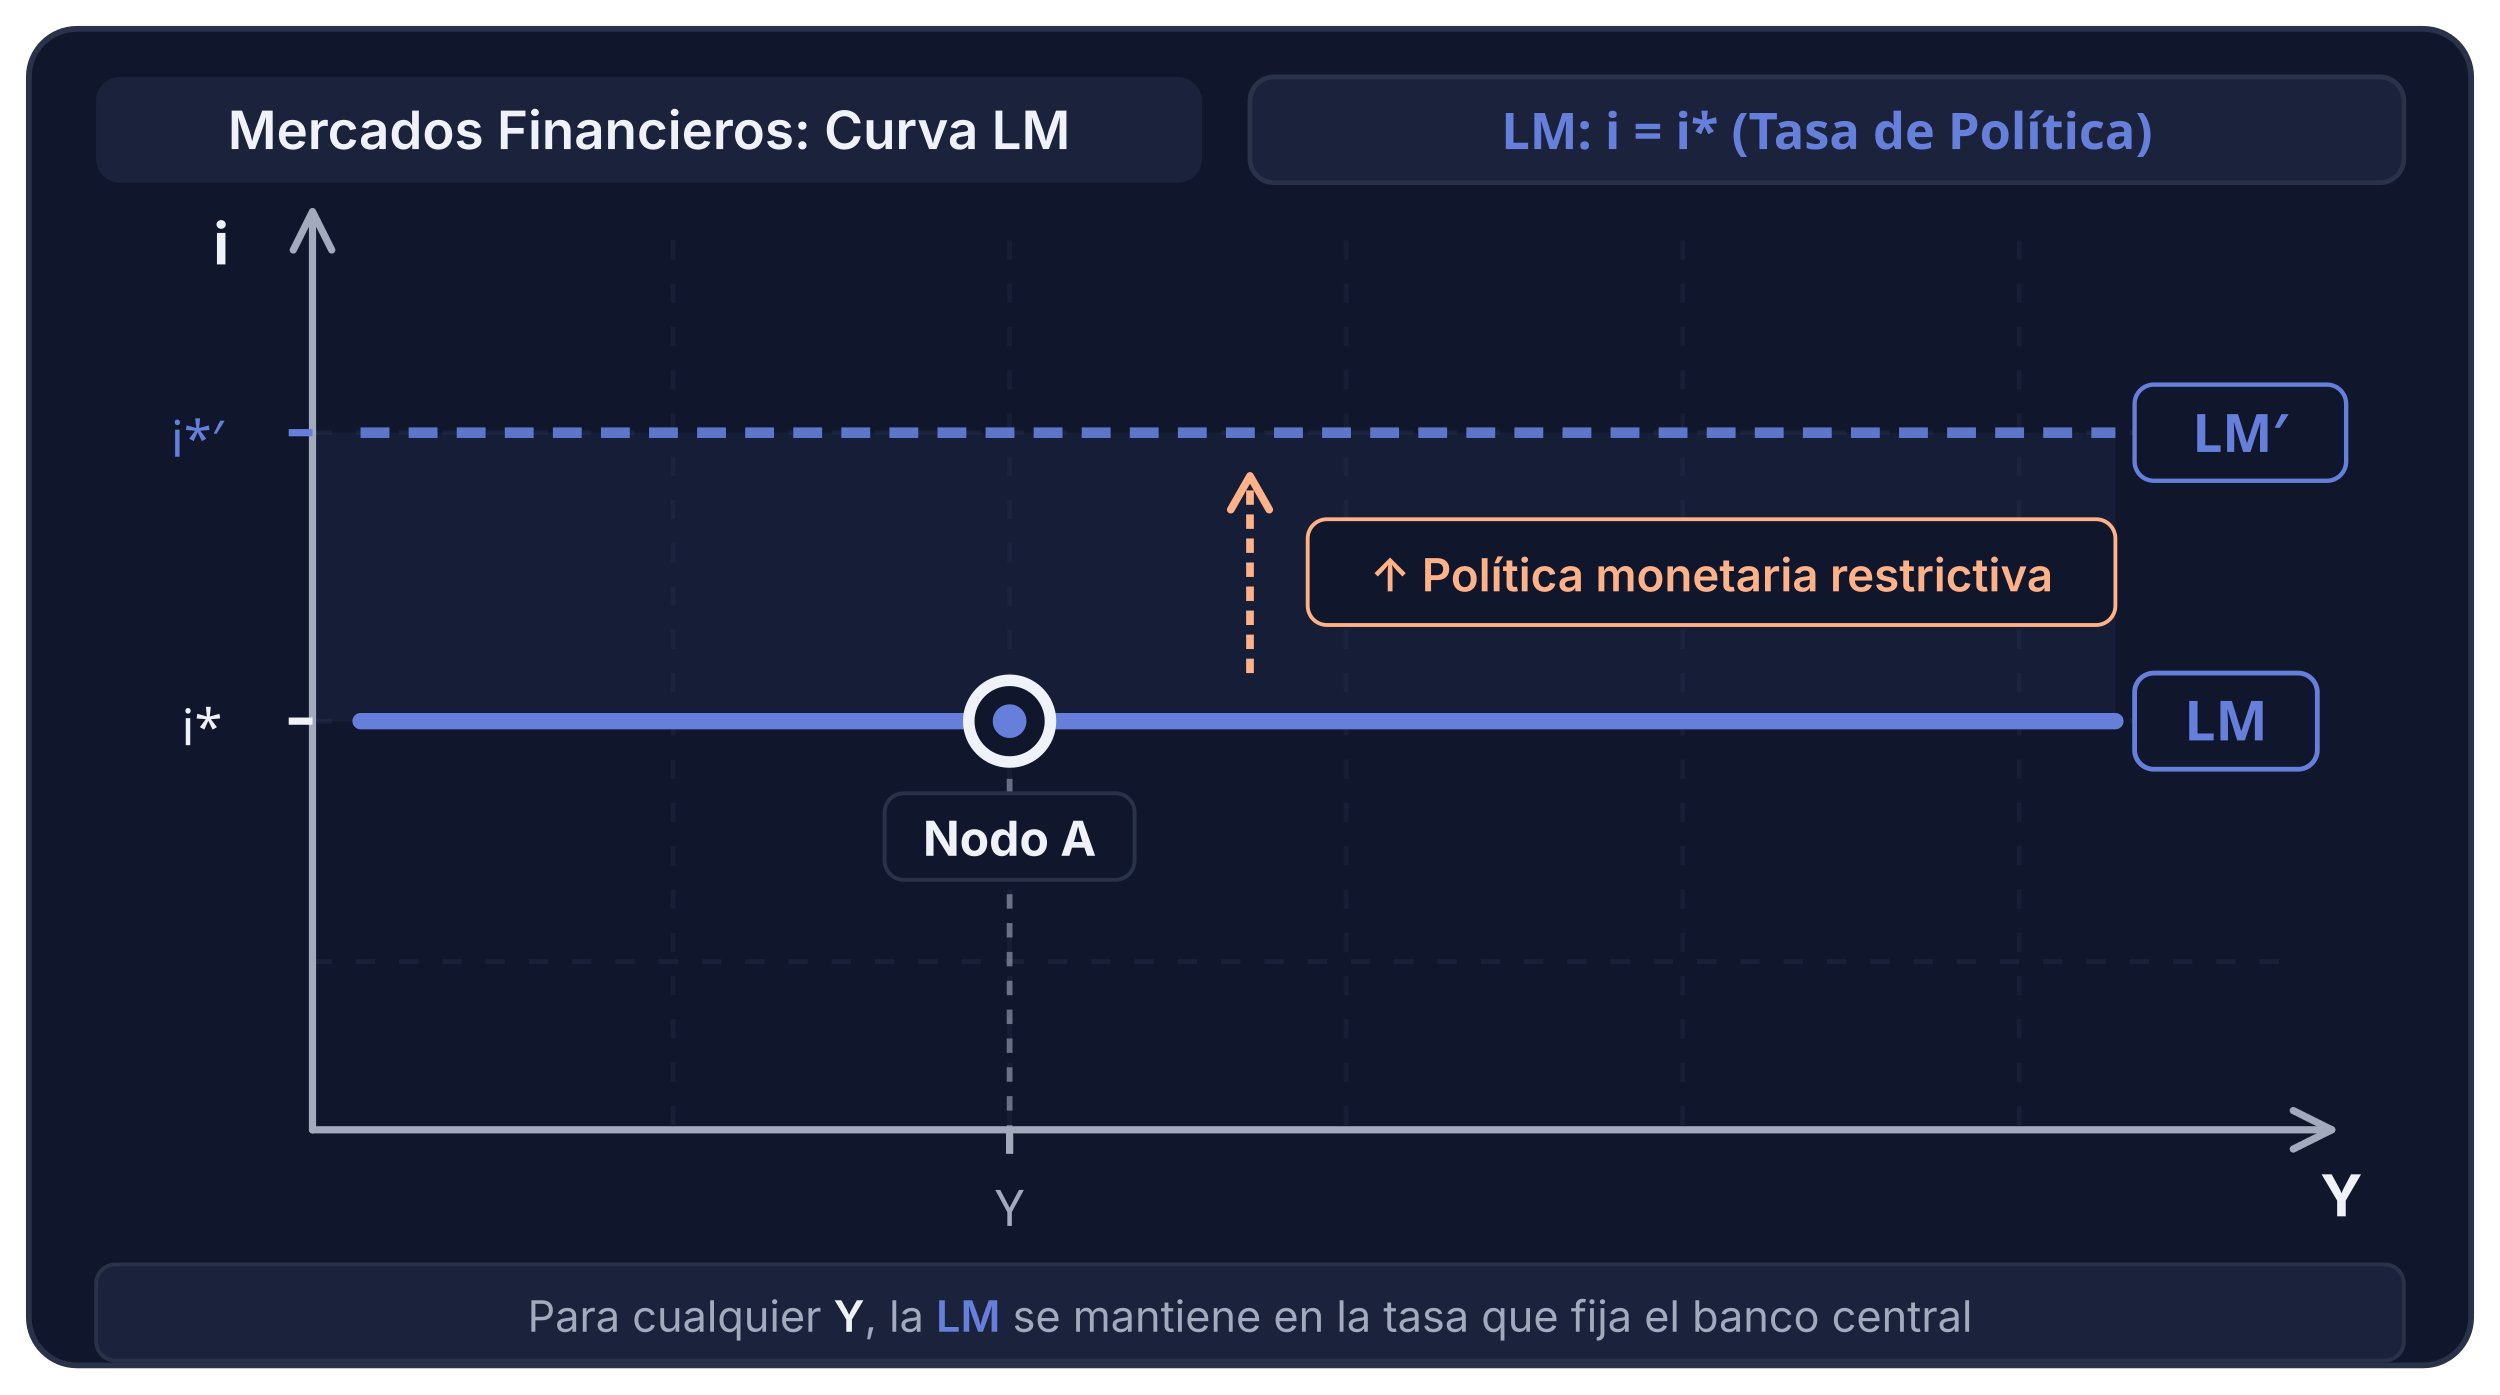
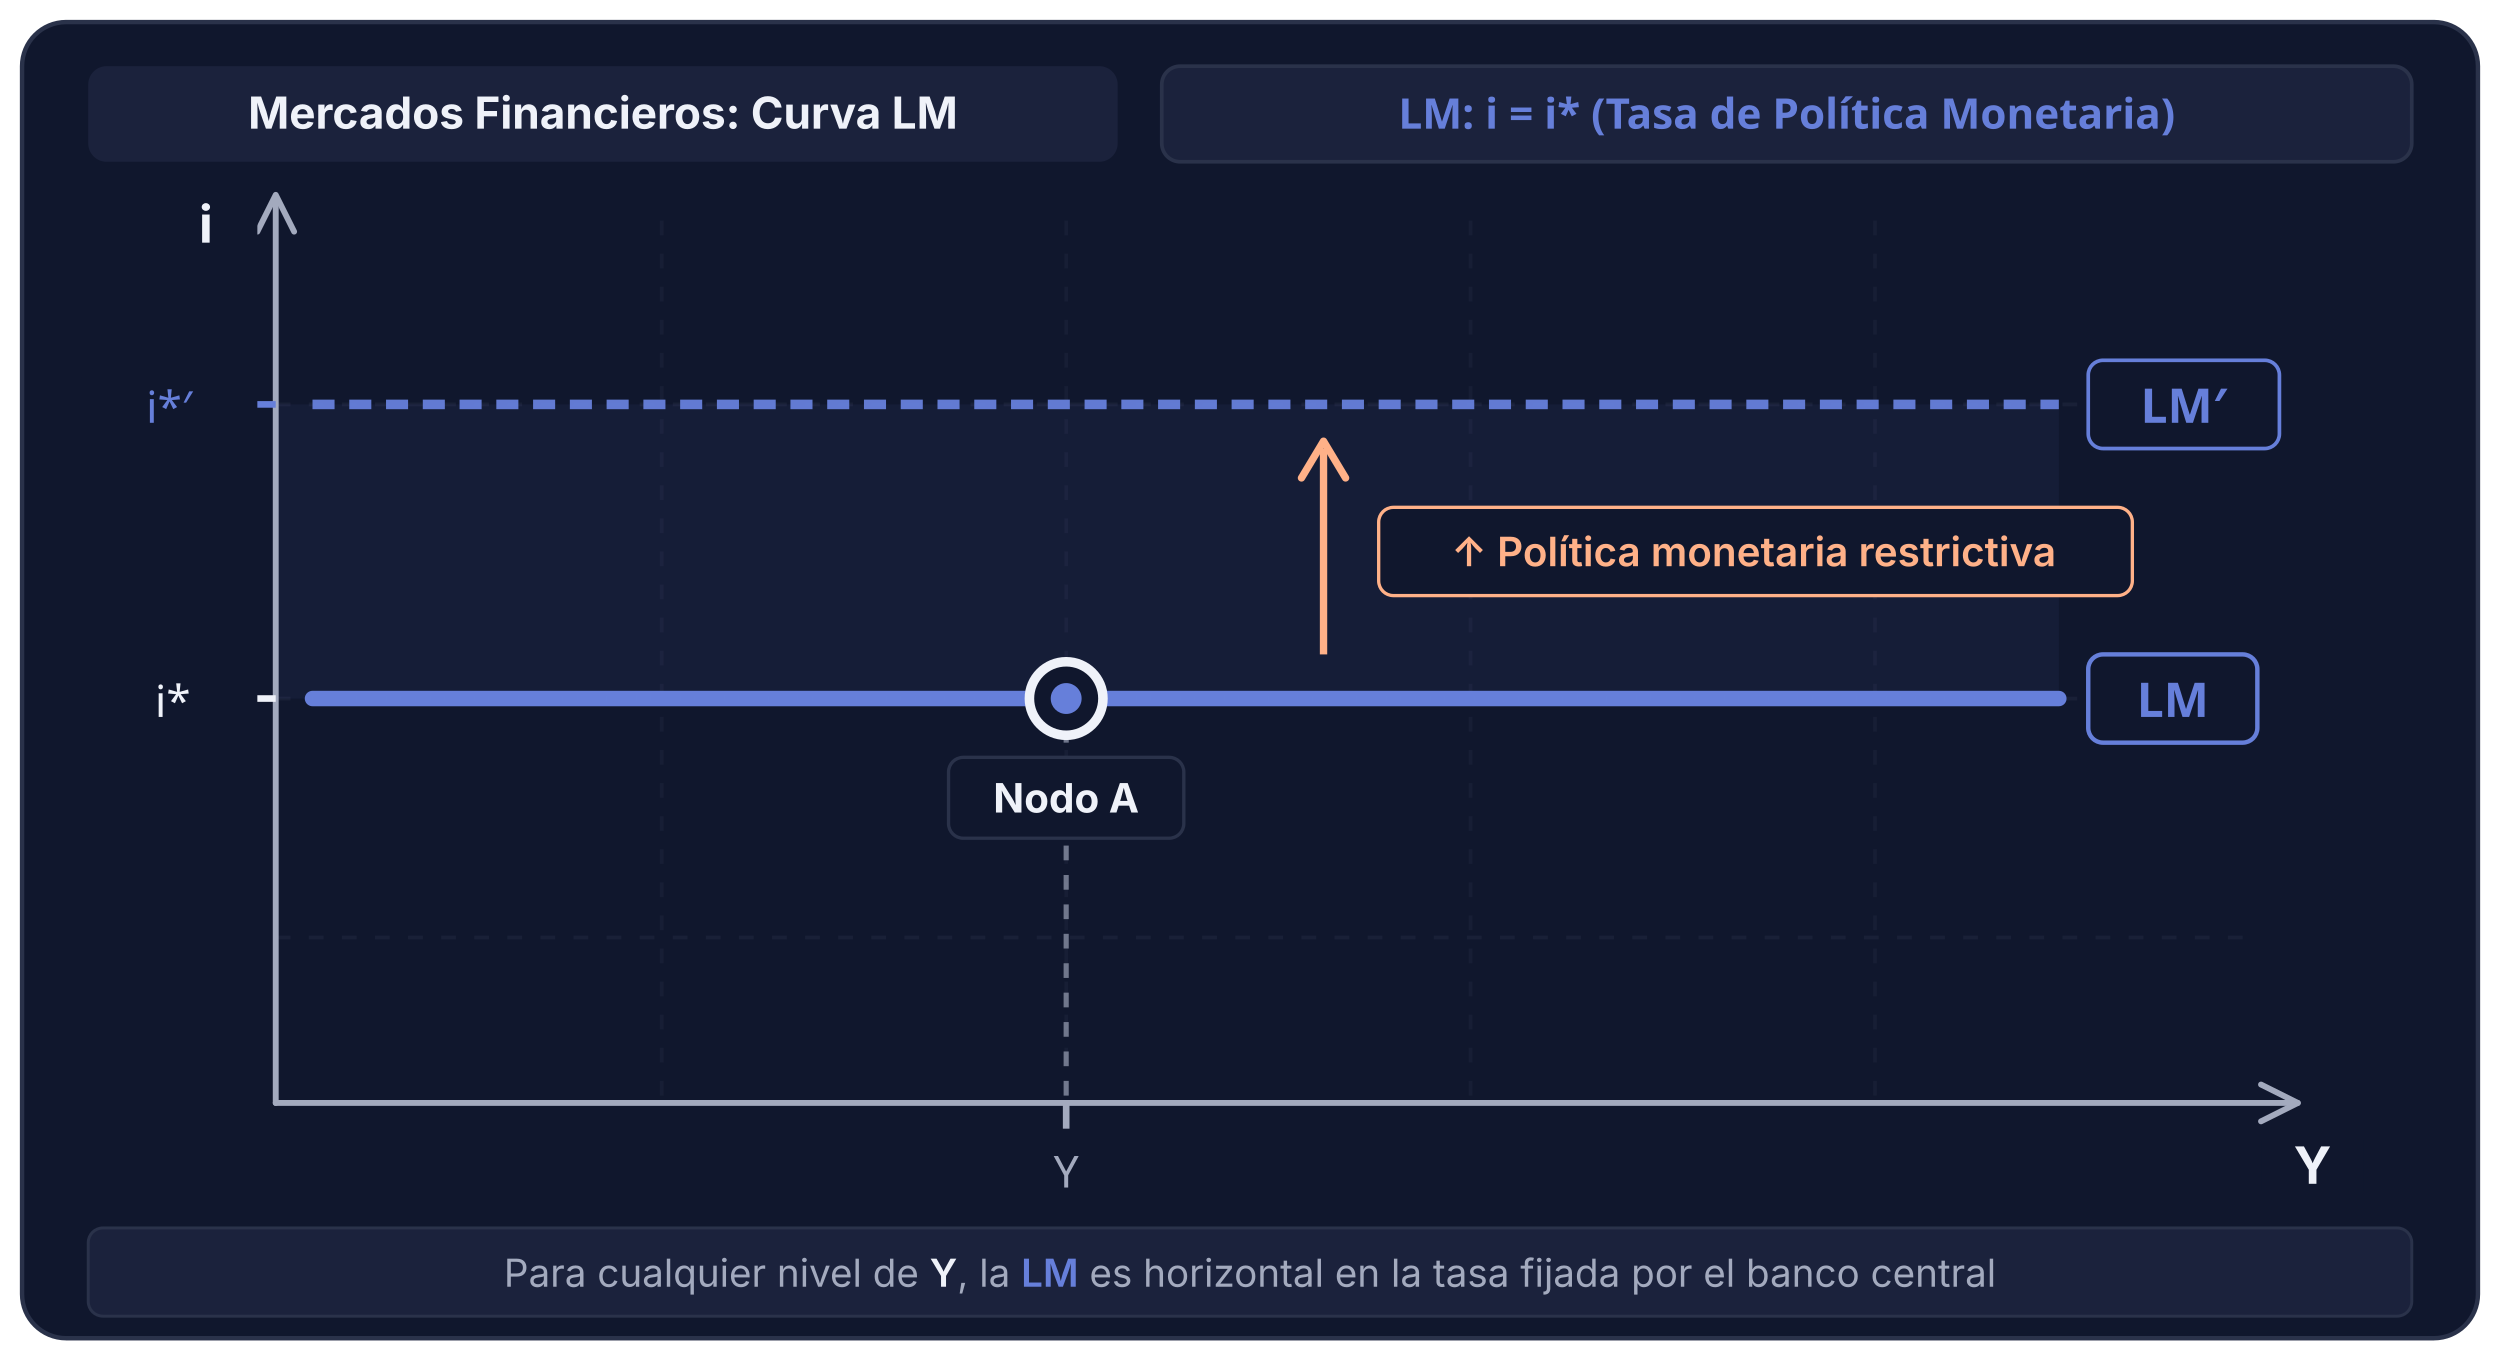
- <svg xmlns="http://www.w3.org/2000/svg" viewBox="0 0 520 290" role="img" aria-labelledby="fig-lm-title fig-lm-desc">
-   <rect x="6" y="6" width="508" height="278" rx="10" fill="#10172D" stroke="#2A324A" stroke-width="1.2" />
-   <rect x="20" y="16" width="230" height="22" rx="5" fill="#1B223C" />
-   <text x="135" y="31" text-anchor="middle" font-family="Inter" font-weight="600" font-size="11" fill="#EFF2F9">Mercados Financieros: Curva LM</text>
-   <rect x="260" y="16" width="240" height="22" rx="5" fill="#1B223C" stroke="#2A324A" stroke-width="1" />
-   <text x="380" y="31" text-anchor="middle" font-family="JetBrains Mono" font-weight="600" font-size="10.5" fill="#667FDA">LM: i = i* (Tasa de Política)</text>
-   <path d="M65 90H475M65 150H475M65 200H475" fill="none" stroke="#2A324A" stroke-width="1" stroke-dasharray="4 5" opacity=".35" />
-   <path d="M140 50V235M210 50V235M280 50V235M350 50V235M420 50V235" fill="none" stroke="#2A324A" stroke-width="1" stroke-dasharray="4 5" opacity=".25" />
-   <rect x="65" y="90" width="375" height="60" fill="#667FDA" fill-opacity="0.06" />
-   <line x1="210" y1="150" x2="210" y2="235" stroke="#A3AABE" stroke-width="1.2" stroke-dasharray="3 3" opacity=".6" />
-   <line x1="65" y1="46" x2="65" y2="235" stroke="#A3AABE" stroke-width="1.5" stroke-linecap="round" />
-   <line x1="65" y1="235" x2="485" y2="235" stroke="#A3AABE" stroke-width="1.5" stroke-linecap="round" />
-   <path d="M61 52L65 44L69 52" fill="none" stroke="#A3AABE" stroke-width="1.5" stroke-linecap="round" stroke-linejoin="round" />
-   <path d="M477 231L485 235L477 239" fill="none" stroke="#A3AABE" stroke-width="1.5" stroke-linecap="round" stroke-linejoin="round" />
-   <line x1="60" y1="90" x2="65" y2="90" stroke="#667FDA" stroke-width="1.5" />
-   <line x1="60" y1="150" x2="65" y2="150" stroke="#EFF2F9" stroke-width="1.5" />
-   <line x1="210" y1="235" x2="210" y2="240" stroke="#A3AABE" stroke-width="1.5" />
-   <rect x="34" y="42" width="24" height="18" rx="4" fill="#10172D" />
-   <text x="46" y="55" text-anchor="middle" font-family="Inter" font-weight="700" font-size="12" fill="#EFF2F9">i</text>
-   <rect x="475" y="240" width="24" height="18" rx="4" fill="#10172D" />
-   <text x="487" y="253" text-anchor="middle" font-family="Inter" font-weight="700" font-size="12" fill="#EFF2F9">Y</text>
-   <rect x="22" y="82" width="38" height="17" rx="3" fill="#10172D" />
-   <text x="41" y="95" text-anchor="middle" font-family="JetBrains Mono" font-size="10.5" fill="#667FDA">i*′</text>
-   <rect x="24" y="142" width="36" height="17" rx="3" fill="#10172D" />
-   <text x="42" y="155" text-anchor="middle" font-family="JetBrains Mono" font-size="10.5" fill="#EFF2F9">i*</text>
-   <rect x="196" y="242" width="28" height="17" rx="3" fill="#10172D" />
-   <text x="210" y="255" text-anchor="middle" font-family="JetBrains Mono" font-size="10.5" fill="#A3AABE">Y</text>
-   <line x1="75" y1="150" x2="440" y2="150" stroke="#667FDA" stroke-width="3.4" stroke-linecap="round" />
-   <line x1="75" y1="150" x2="440" y2="150" stroke="#667FDA" stroke-width="1.2" stroke-dasharray="4 4" opacity=".4" />
-   <rect x="444" y="140" width="38" height="20" rx="4" fill="#10172D" stroke="#667FDA" stroke-width="1" />
-   <text x="463" y="154" text-anchor="middle" font-family="JetBrains Mono" font-weight="700" font-size="11.5" fill="#667FDA">LM</text>
-   <line x1="75" y1="90" x2="440" y2="90" stroke="#667FDA" stroke-width="2.2" stroke-dasharray="6 4" opacity=".9" />
-   <rect x="444" y="80" width="44" height="20" rx="4" fill="#10172D" stroke="#667FDA" stroke-width="0.9" />
-   <text x="466" y="94" text-anchor="middle" font-family="JetBrains Mono" font-weight="700" font-size="11" fill="#667FDA">LM′</text>
-   <line x1="260" y1="140" x2="260" y2="100" stroke="#FFB188" stroke-width="1.6" stroke-dasharray="3 2" />
-   <path d="M256 106L260 99L264 106" fill="none" stroke="#FFB188" stroke-width="1.6" stroke-linecap="round" stroke-linejoin="round" />
-   <rect x="272" y="108" width="168" height="22" rx="4" fill="#10172D" stroke="#FFB188" stroke-width="0.8" />
-   <text x="356" y="123" text-anchor="middle" font-family="Inter" font-weight="600" font-size="9.5" fill="#FFB188">↑ Política monetaria restrictiva</text>
-   <circle cx="210" cy="150" r="8.5" fill="#10172D" stroke="#EFF2F9" stroke-width="2.4" />
-   <circle cx="210" cy="150" r="3.5" fill="#667FDA" />
-   <rect x="184" y="165" width="52" height="18" rx="4" fill="#10172D" stroke="#2A324A" stroke-width="0.8" />
-   <text x="210" y="178" text-anchor="middle" font-family="Inter" font-weight="700" font-size="10" fill="#EFF2F9">Nodo A</text>
-   <rect x="20" y="263" width="480" height="20" rx="4" fill="#1B223C" stroke="#2A324A" stroke-width="0.8" />
-   <text x="260" y="277" text-anchor="middle" font-family="Inter" font-size="9" fill="#A3AABE">Para cualquier <tspan fill="#EFF2F9" font-weight="600">Y</tspan>, la <tspan fill="#667FDA" font-weight="600">LM</tspan> se mantiene en la tasa que fija el banco central</text>
+ <svg xmlns="http://www.w3.org/2000/svg" viewBox="0 0 680 370" role="img" aria-labelledby="fig-lm-title fig-lm-desc">
+   <rect x="6" y="6" width="668" height="358" rx="12" fill="#10172D" stroke="#2A324A" stroke-width="1.2" />
+   <rect x="24" y="18" width="280" height="26" rx="5" fill="#1B223C" />
+   <text x="164" y="35" text-anchor="middle" font-family="Inter" font-weight="700" font-size="12" fill="#EFF2F9">Mercados Financieros: Curva LM</text>
+   <rect x="316" y="18" width="340" height="26" rx="5" fill="#1B223C" stroke="#2A324A" stroke-width="1" />
+   <text x="486" y="35" text-anchor="middle" font-family="JetBrains Mono" font-weight="700" font-size="11.5" fill="#667FDA">LM: i = i* (Tasa de Política Monetaria)</text>
+   <path d="M75 110H615M75 190H615M75 255H615" fill="none" stroke="#2A324A" stroke-width="1" stroke-dasharray="4 5" opacity=".35" />
+   <path d="M180 60V300M290 60V300M400 60V300M510 60V300" fill="none" stroke="#2A324A" stroke-width="1" stroke-dasharray="4 5" opacity=".25" />
+   <rect x="75" y="110" width="485" height="80" fill="#667FDA" fill-opacity="0.06" />
+   <line x1="290" y1="190" x2="290" y2="300" stroke="#A3AABE" stroke-width="1.4" stroke-dasharray="4 4" opacity=".65" />
+   <line x1="75" y1="55" x2="75" y2="300" stroke="#A3AABE" stroke-width="1.6" stroke-linecap="round" />
+   <line x1="75" y1="300" x2="625" y2="300" stroke="#A3AABE" stroke-width="1.6" stroke-linecap="round" />
+   <path d="M70 63L75 53L80 63" fill="none" stroke="#A3AABE" stroke-width="1.6" stroke-linecap="round" stroke-linejoin="round" />
+   <path d="M615 295L625 300L615 305" fill="none" stroke="#A3AABE" stroke-width="1.6" stroke-linecap="round" stroke-linejoin="round" />
+   <line x1="68" y1="110" x2="75" y2="110" stroke="#667FDA" stroke-width="1.8" />
+   <line x1="68" y1="190" x2="75" y2="190" stroke="#EFF2F9" stroke-width="1.8" />
+   <line x1="290" y1="300" x2="290" y2="307" stroke="#A3AABE" stroke-width="1.8" />
+   <rect x="42" y="50" width="28" height="22" rx="4" fill="#10172D" />
+   <text x="56" y="66" text-anchor="middle" font-family="Inter" font-weight="700" font-size="14" fill="#EFF2F9">i</text>
+   <rect x="615" y="306" width="28" height="22" rx="4" fill="#10172D" />
+   <text x="629" y="322" text-anchor="middle" font-family="Inter" font-weight="700" font-size="14" fill="#EFF2F9">Y</text>
+   <rect x="22" y="100" width="48" height="20" rx="4" fill="#10172D" />
+   <text x="46" y="115" text-anchor="middle" font-family="JetBrains Mono" font-size="12" fill="#667FDA">i*′</text>
+   <rect x="24" y="180" width="46" height="20" rx="4" fill="#10172D" />
+   <text x="47" y="195" text-anchor="middle" font-family="JetBrains Mono" font-size="12" fill="#EFF2F9">i*</text>
+   <rect x="274" y="308" width="34" height="20" rx="4" fill="#10172D" />
+   <text x="290" y="323" text-anchor="middle" font-family="JetBrains Mono" font-size="12" fill="#A3AABE">Y</text>
+   <line x1="85" y1="190" x2="560" y2="190" stroke="#667FDA" stroke-width="4.2" stroke-linecap="round" />
+   <line x1="85" y1="190" x2="560" y2="190" stroke="#667FDA" stroke-width="1.4" stroke-dasharray="4 4" opacity=".4" />
+   <rect x="568" y="178" width="46" height="24" rx="4" fill="#10172D" stroke="#667FDA" stroke-width="1.2" />
+   <text x="591" y="195" text-anchor="middle" font-family="JetBrains Mono" font-weight="700" font-size="13" fill="#667FDA">LM</text>
+   <line x1="85" y1="110" x2="560" y2="110" stroke="#667FDA" stroke-width="2.6" stroke-dasharray="6 4" opacity=".95" />
+   <rect x="568" y="98" width="52" height="24" rx="4" fill="#10172D" stroke="#667FDA" stroke-width="1" />
+   <text x="594" y="115" text-anchor="middle" font-family="JetBrains Mono" font-weight="700" font-size="13" fill="#667FDA">LM′</text>
+   <line x1="360" y1="178" x2="360" y2="122" stroke="#FFB188" stroke-width="2" />
+   <path d="M354 130L360 120L366 130" fill="none" stroke="#FFB188" stroke-width="2" stroke-linecap="round" stroke-linejoin="round" />
+   <rect x="375" y="138" width="205" height="24" rx="4" fill="#10172D" stroke="#FFB188" stroke-width="0.9" />
+   <text x="477" y="154" text-anchor="middle" font-family="Inter" font-weight="600" font-size="11" fill="#FFB188">↑ Política monetaria restrictiva</text>
+   <circle cx="290" cy="190" r="10" fill="#10172D" stroke="#EFF2F9" stroke-width="2.6" />
+   <circle cx="290" cy="190" r="4.2" fill="#667FDA" />
+   <rect x="258" y="206" width="64" height="22" rx="4" fill="#10172D" stroke="#2A324A" stroke-width="0.9" />
+   <text x="290" y="221" text-anchor="middle" font-family="Inter" font-weight="700" font-size="11" fill="#EFF2F9">Nodo A</text>
+   <rect x="24" y="334" width="632" height="24" rx="4" fill="#1B223C" stroke="#2A324A" stroke-width="0.8" />
+   <text x="340" y="350" text-anchor="middle" font-family="Inter" font-size="10.5" fill="#A3AABE">Para cualquier nivel de <tspan fill="#EFF2F9" font-weight="600">Y</tspan>, la <tspan fill="#667FDA" font-weight="600">LM</tspan> es horizontal en la tasa fijada por el banco central</text>
</svg>
